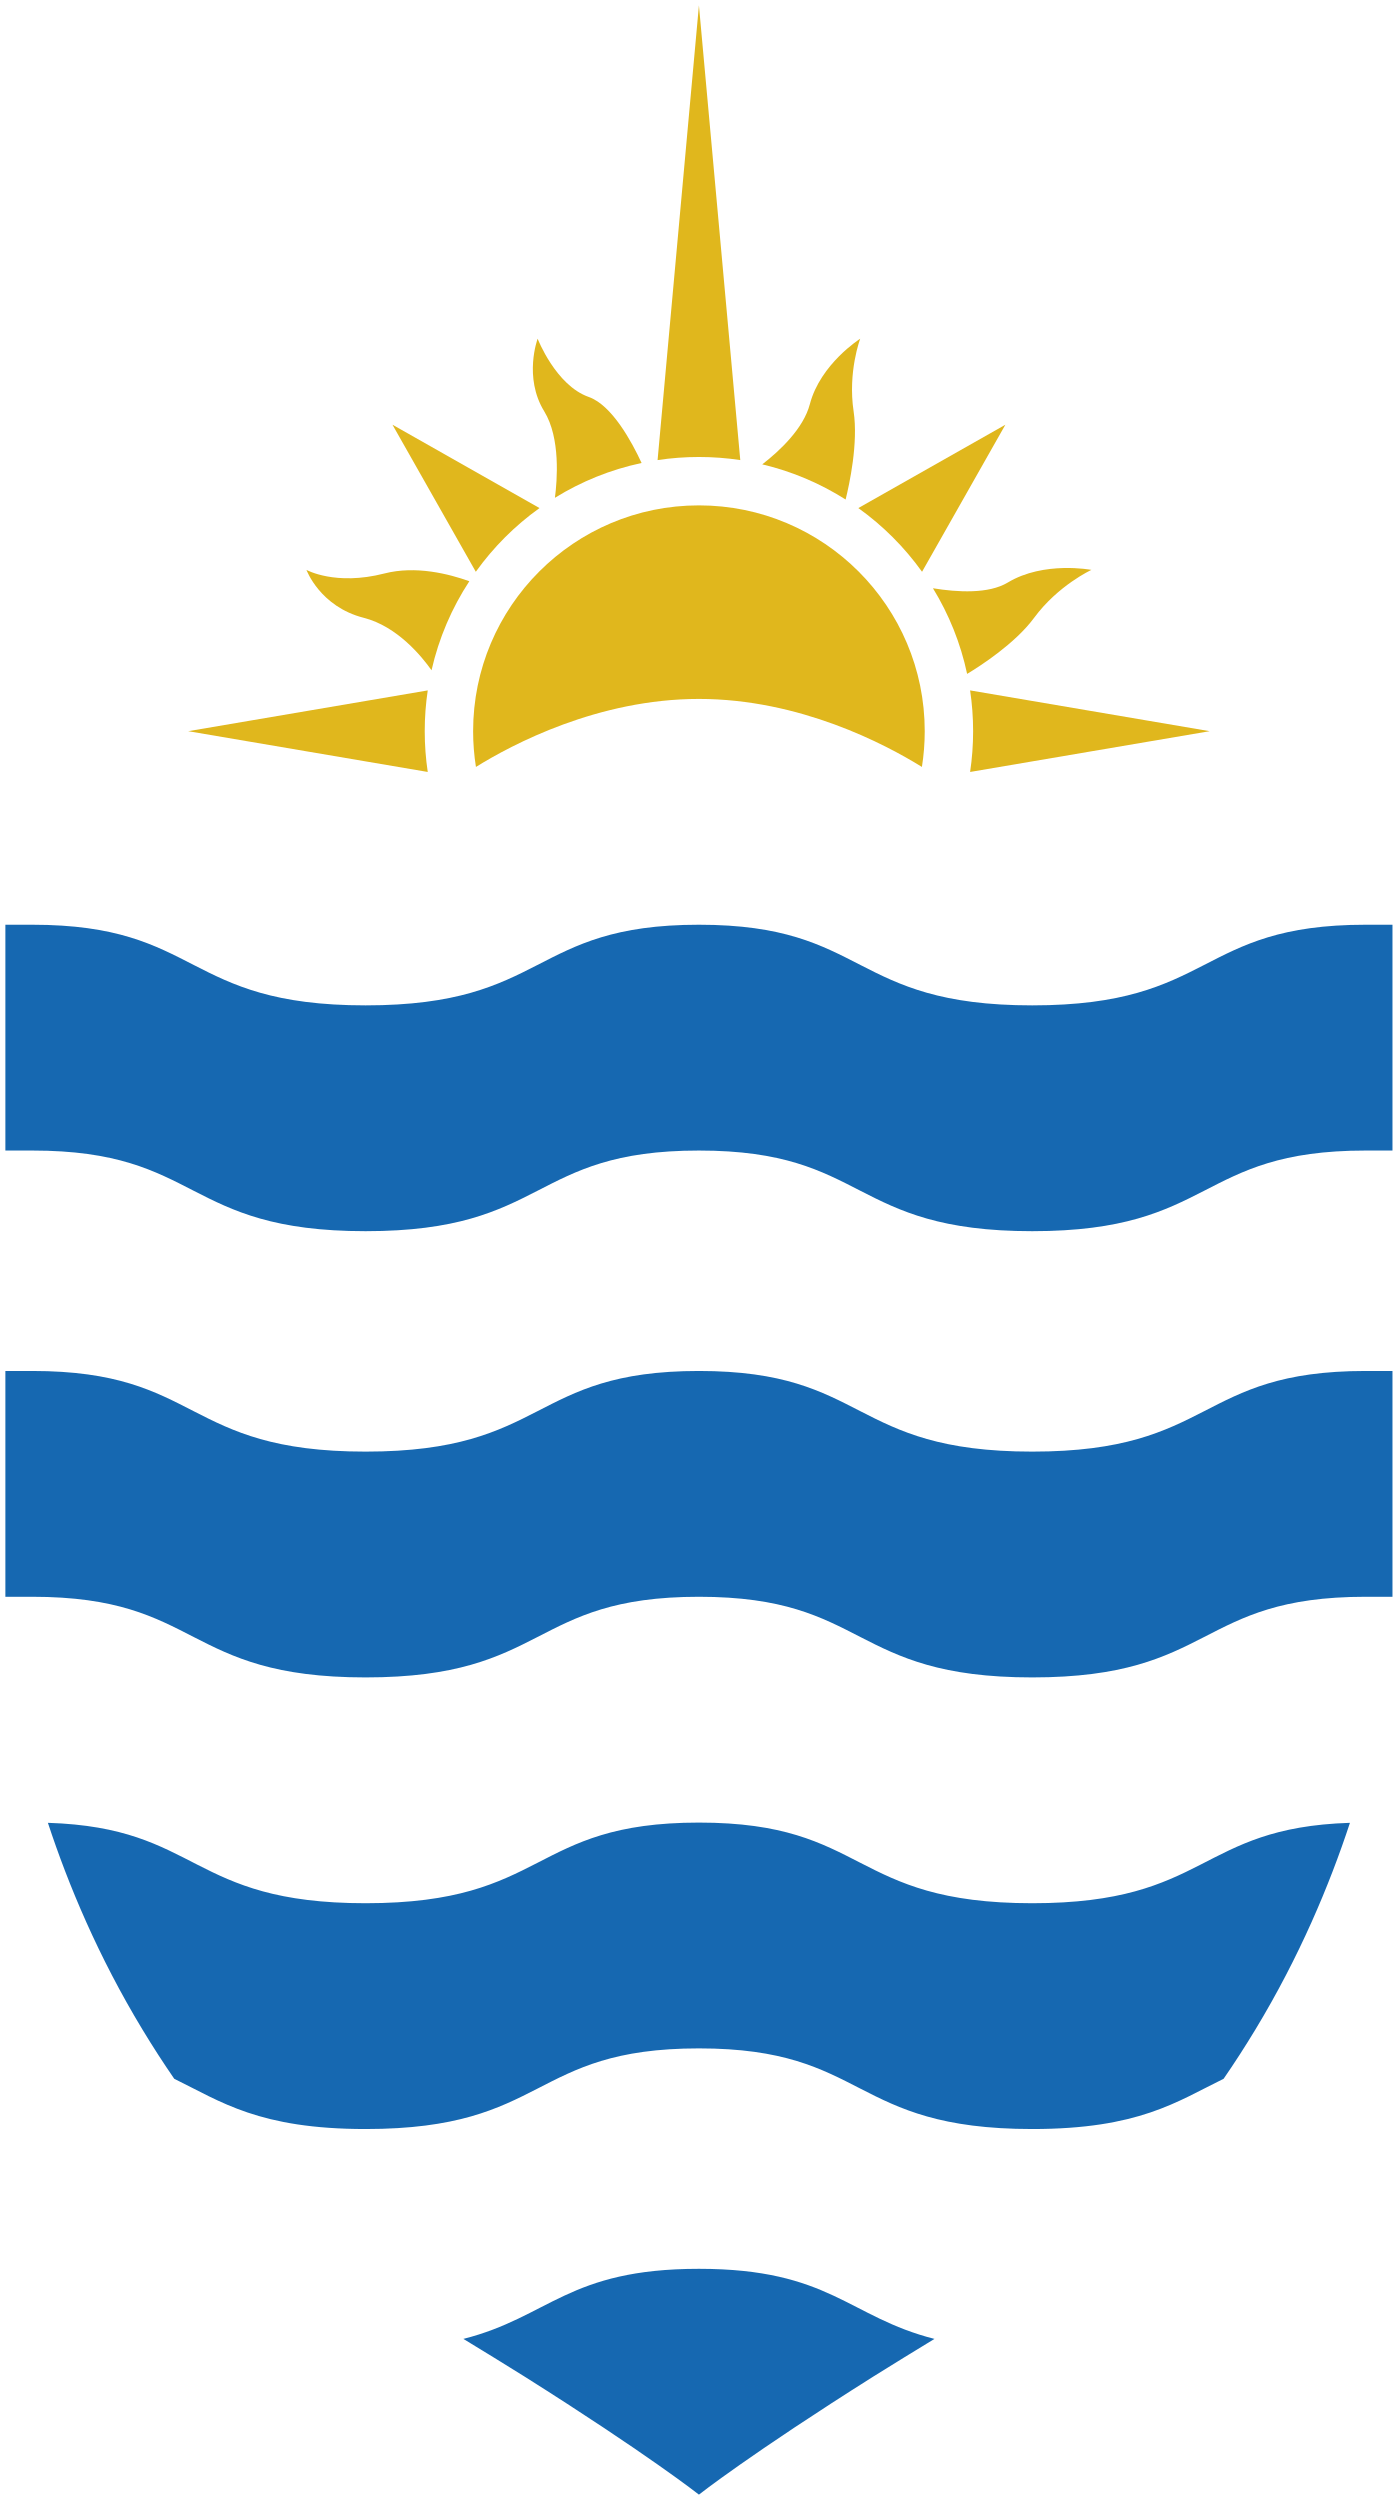
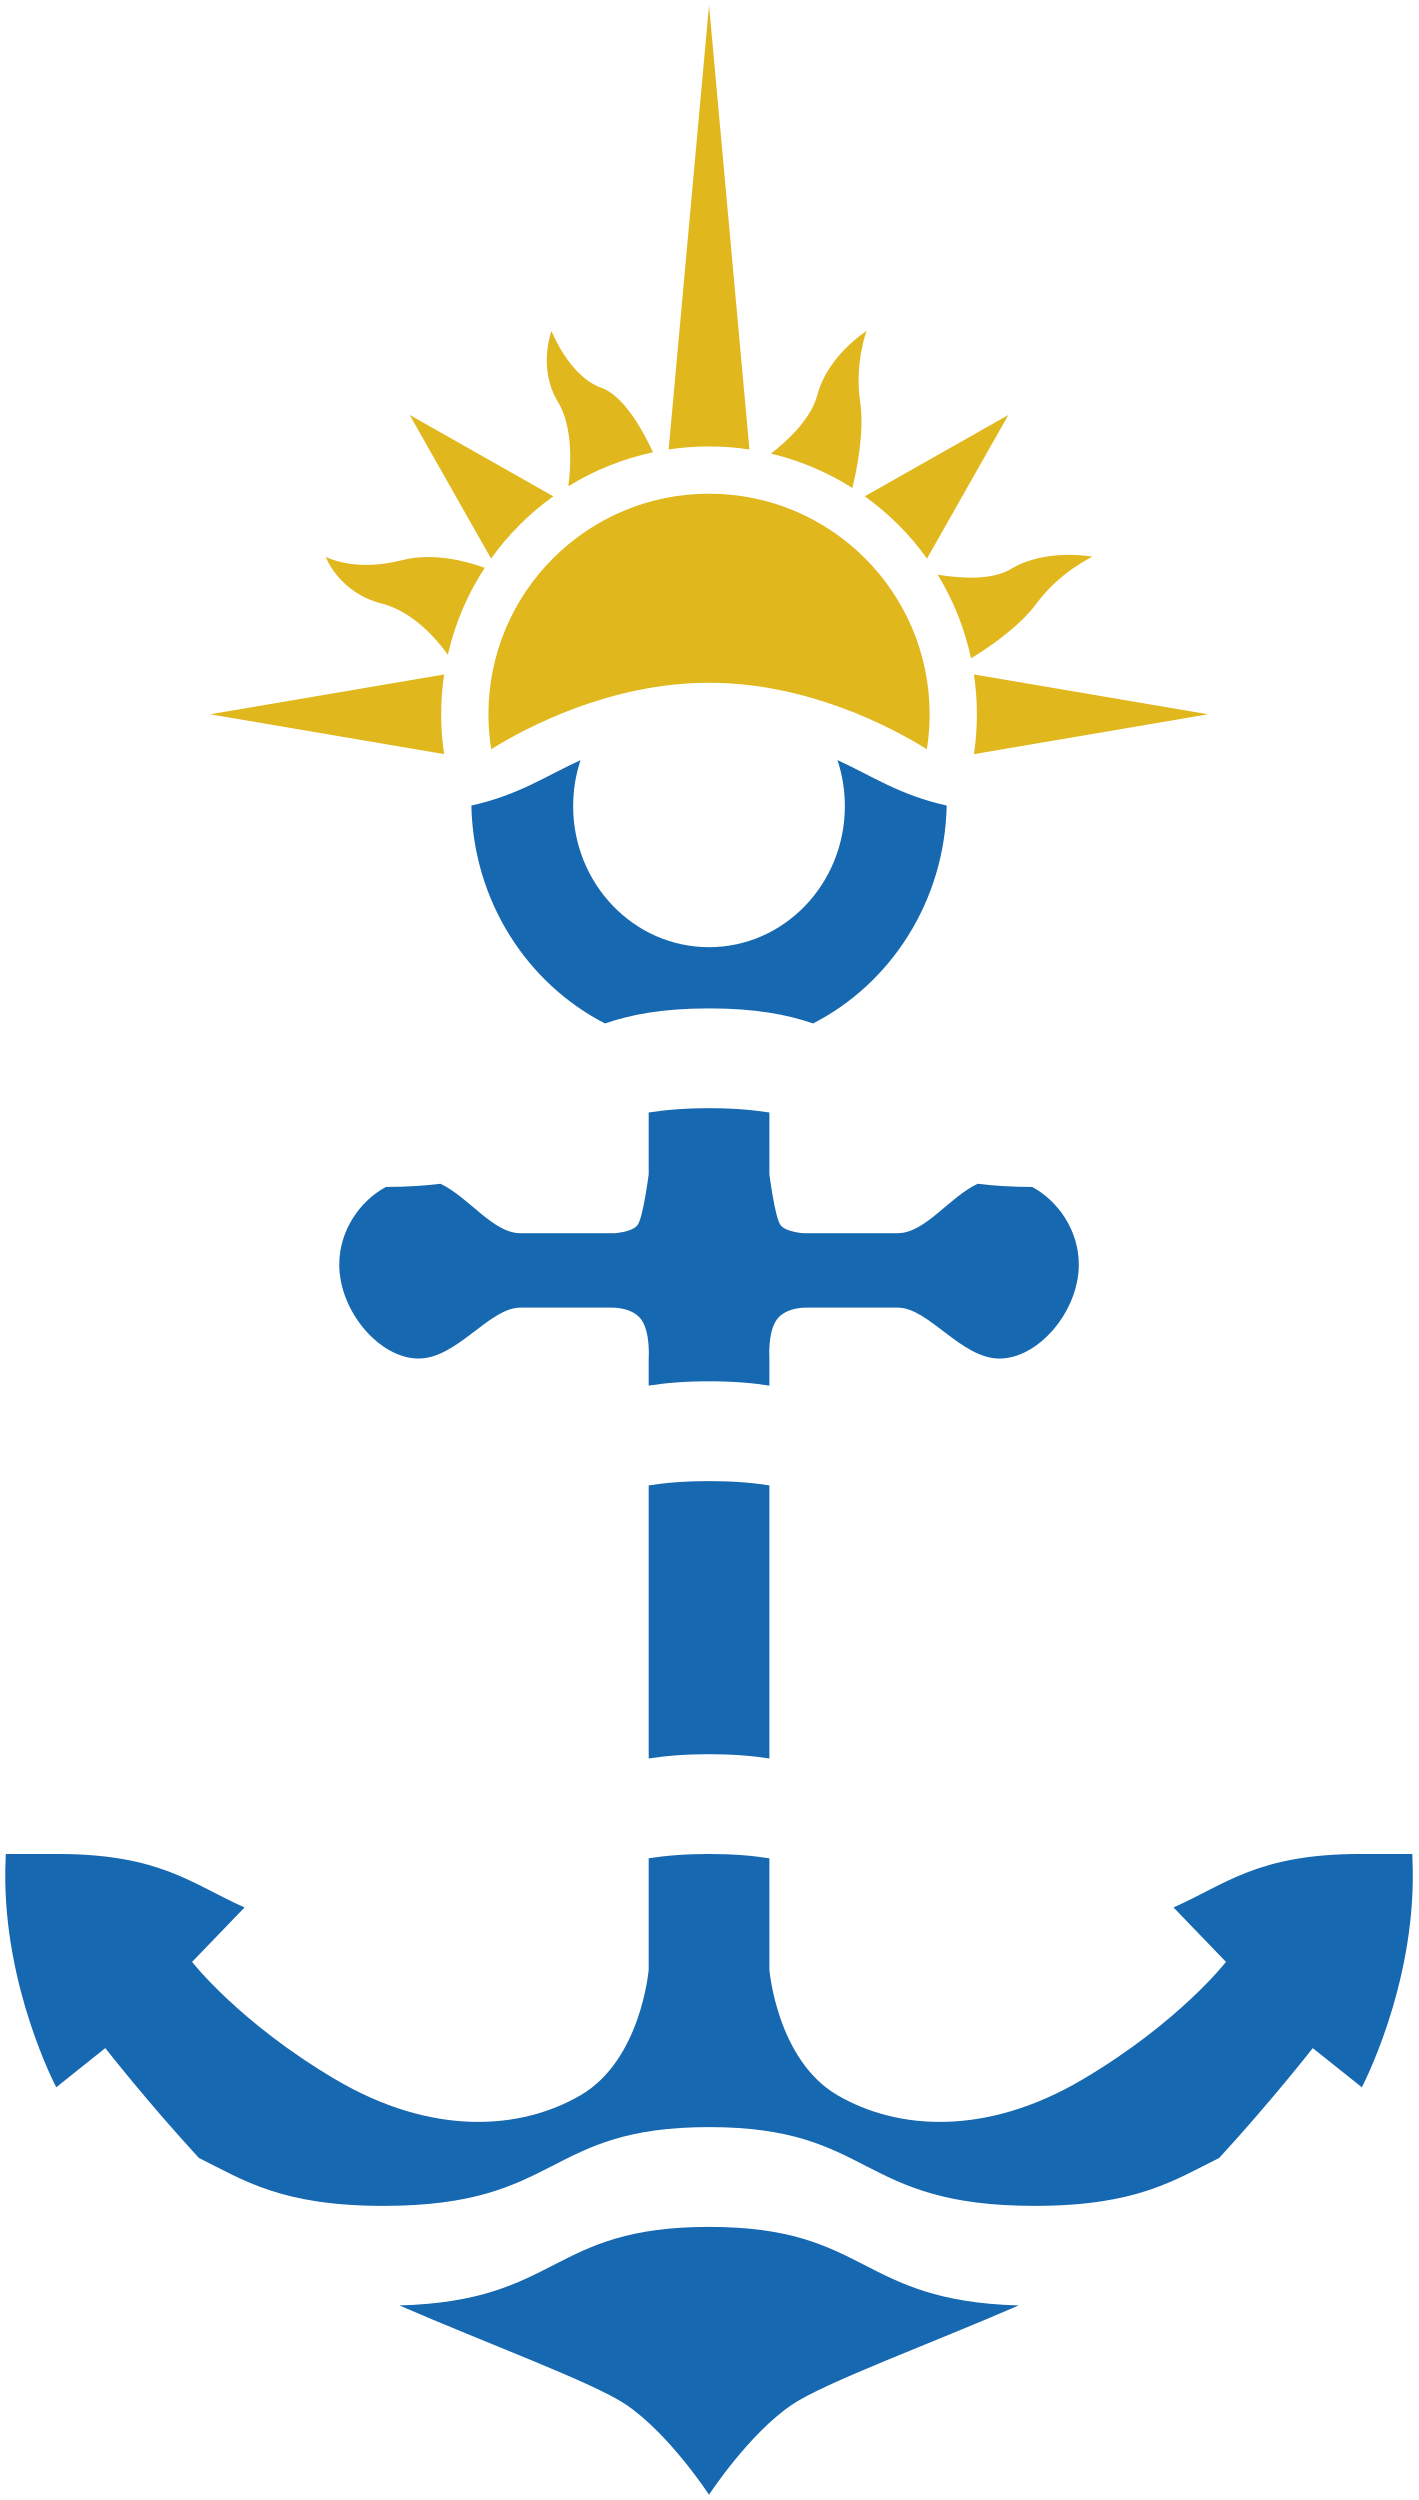
- <svg xmlns="http://www.w3.org/2000/svg" id="jcu_logo" viewBox="0 0 260 465" version="1.1" xml:space="preserve" x="0px" y="0px" width="260px" height="465px">
+ <svg xmlns="http://www.w3.org/2000/svg" viewBox="0 0 270 476" version="1.1" xml:space="preserve" x="0px" y="0px" width="270px" height="476px">
  <g>
-     <path d="M 137.69 85.575 L 130 1 L 122.31 85.575 C 124.818 85.196 127.386 85 130 85 C 132.613 85 135.182 85.196 137.69 85.575 Z" fill="#e0b71d" />
-     <path d="M 171.5 106.35 L 187 79 L 159.65 94.5 C 164.221 97.772 168.228 101.779 171.5 106.35 Z" stroke="#ffffff00" stroke-width="1" fill="#e0b71d" />
-     <path d="M 160 63 C 160 63 152.597 67.69 150.632 75.178 C 149.441 79.717 145.052 83.833 141.78 86.37 C 147.358 87.689 152.582 89.927 157.285 92.91 C 157.983 90.095 159.658 82.399 158.772 76.51 C 157.667 69.167 160 63 160 63 Z" stroke="#ffffff00" stroke-width="1" fill="#e0b71d" />
-     <path d="M 203 106 C 203 106 194.164 104.299 187.453 108.347 C 183.894 110.494 178.098 110.167 173.53 109.415 C 176.491 114.253 178.668 119.621 179.885 125.345 C 182.335 123.867 188.828 119.685 192.344 114.913 C 196.795 108.871 203 106 203 106 Z" stroke="#ffffff00" stroke-width="1" fill="#e0b71d" />
-     <path d="M 225 136 L 180.44 128.415 C 180.809 130.89 181 133.423 181 136 C 181 138.577 180.809 141.11 180.44 143.585 L 225 136 Z" stroke="#ffffff00" stroke-width="1" fill="#e0b71d" />
-     <path d="M 100.35 94.5 L 73 79 L 88.5 106.35 C 91.772 101.779 95.779 97.772 100.35 94.5 Z" stroke="#ffffff00" stroke-width="1" fill="#e0b71d" />
-     <path d="M 100 63 C 100 63 97.333 70.167 101.228 76.51 C 104.278 81.477 103.636 89.391 103.215 92.59 C 108.101 89.569 113.535 87.348 119.335 86.115 C 117.537 82.222 113.835 75.357 109.5 73.833 C 103.368 71.678 100 63 100 63 Z" stroke="#ffffff00" stroke-width="1" fill="#e0b71d" />
-     <path d="M 57 106 C 57 106 59.5 112.833 67.656 114.913 C 73.919 116.511 78.484 122.142 80.265 124.67 C 81.623 118.682 84.035 113.093 87.295 108.11 C 83.564 106.763 77.335 105.165 71.5 106.667 C 62.38 109.014 57 106 57 106 Z" stroke="#ffffff00" stroke-width="1" fill="#e0b71d" />
-     <path d="M 35 136 L 79.56 143.585 C 79.191 141.11 79 138.577 79 136 C 79 133.423 79.191 130.89 79.56 128.415 L 35 136 Z" stroke="#ffffff00" stroke-width="1" fill="#e0b71d" />
-     <path d="M 88.525 142.65 C 95.326 138.43 111.257 130 130 130 C 148.743 130 164.674 138.43 171.475 142.65 C 171.82 140.484 172 138.263 172 136 C 172 112.804 153.196 94 130 94 C 106.804 94 88 112.804 88 136 C 88 138.263 88.18 140.484 88.525 142.65 Z" fill="#e0b71d" />
+     <path d="M 135 334 C 139.465 334 143.225 334.303 146.49 334.82 L 146.49 282.82 C 143.225 282.303 139.464 282 135 282 C 130.535 282 126.775 282.303 123.51 282.82 L 123.51 334.82 C 126.775 334.303 130.536 334 135 334 Z" fill="#1668b1" />
+     <path d="M 135 405 C 166.5 405 163 420 197 420 C 216.463 420 223.639 415.083 232.125 410.88 C 241.919 400.242 249.951 389.96 249.951 389.96 L 259.291 397.419 C 259.291 397.419 269.35 378.397 268.991 356.018 C 268.974 354.981 268.945 353.975 268.9 353 L 259 353 C 239.431 353 233.371 358.79 223.435 363.175 L 233.426 373.548 C 233.426 373.548 224.445 385.111 206.124 395.927 C 187.803 406.744 170.919 405.625 159.423 398.911 C 147.928 392.198 146.491 375.04 146.491 375.04 L 146.49 353.82 C 143.225 353.303 139.465 353 135 353 C 130.535 353 126.775 353.303 123.51 353.82 L 123.509 375.04 C 123.509 375.04 122.072 392.198 110.576 398.911 C 99.081 405.625 82.197 406.744 63.876 395.927 C 45.555 385.111 36.574 373.548 36.574 373.548 L 46.565 363.175 C 36.629 358.79 30.569 353 11 353 L 1.1 353 C 1.055 353.975 1.026 354.981 1.009 356.018 C 0.65 378.397 10.709 397.419 10.709 397.419 L 20.049 389.96 C 20.049 389.96 28.081 400.242 37.875 410.88 C 46.361 415.083 53.537 420 73 420 C 107 420 103.5 405 135 405 Z" fill="#1668b1" />
+     <path d="M 135 263 C 139.465 263 143.225 263.303 146.49 263.82 L 146.491 258.669 C 146.491 258.669 146.131 253.634 147.928 251.21 C 149.724 248.785 153.675 248.972 153.675 248.972 L 170.919 248.972 C 176.846 248.972 182.953 258.669 190.318 258.669 C 197.682 258.669 205.406 249.718 205.406 240.766 C 205.406 234.338 201.517 228.679 196.53 226 C 192.594 225.984 189.165 225.765 186.13 225.39 C 180.633 228.028 176.126 234.798 170.919 234.798 L 152.957 234.798 C 152.957 234.798 149.724 234.612 148.646 233.306 C 147.569 232.001 146.491 223.609 146.491 223.609 L 146.49 211.82 C 143.225 211.303 139.464 211 135 211 C 130.535 211 126.775 211.303 123.51 211.82 L 123.509 223.609 C 123.509 223.609 122.431 232.001 121.353 233.306 C 120.276 234.612 117.043 234.798 117.043 234.798 L 99.081 234.798 C 93.874 234.798 89.368 228.028 83.87 225.39 C 80.835 225.765 77.405 225.984 73.47 226 C 68.483 228.679 64.594 234.338 64.594 240.766 C 64.594 249.718 72.318 258.669 79.682 258.669 C 87.047 258.669 93.153 248.972 99.081 248.972 L 116.324 248.972 C 116.324 248.972 120.276 248.785 122.072 251.21 C 123.868 253.634 123.509 258.669 123.509 258.669 L 123.51 263.82 C 126.775 263.303 130.535 263 135 263 Z" fill="#1668b1" />
+     <path d="M 135 192 C 143.815 192 149.888 193.173 154.81 194.865 C 169.614 187.274 179.883 171.592 180.25 153.38 C 171.093 151.324 165.976 147.688 159.455 144.725 C 160.367 147.471 160.86 150.42 160.86 153.488 C 160.86 168.32 149.28 180.343 134.995 180.343 C 120.71 180.343 109.13 168.32 109.13 153.488 C 109.13 150.422 109.624 147.475 110.535 144.73 C 104.019 147.692 98.902 151.325 89.75 153.38 C 90.117 171.592 100.385 187.274 115.19 194.865 C 120.112 193.173 126.185 192 135 192 Z" fill="#1668b1" />
+     <path d="M 193.95 438.96 C 163.183 438.088 165.525 424 135 424 C 104.475 424 106.817 438.088 76.05 438.96 C 92.452 446.094 113.001 453.646 119.198 457.843 C 127.461 463.438 134.995 475 134.995 475 C 134.995 475 142.539 463.438 150.802 457.843 C 156.999 453.646 177.548 446.094 193.95 438.96 Z" fill="#1668b1" />
  </g>
  <g>
-     <path d="M 130 214 C 161.5 214 158 229 192 229 C 226 229 222.5 214 254 214 L 259 214 L 259 172 L 254 172 C 222.5 172 226 187 192 187 C 158 187 161.5 172 130 172 C 98.5 172 102 187 68 187 C 34 187 37.5 172 6 172 L 1 172 L 1 214 L 6 214 C 37.5 214 34 229 68 229 C 102 229 98.5 214 130 214 Z" fill="#1668b1" />
-     <path d="M 130 297 C 161.5 297 158 312 192 312 C 226 312 222.5 297 254 297 L 259 297 L 259 255 L 254 255 C 222.5 255 226 270 192 270 C 158 270 161.5 255 130 255 C 98.5 255 102 270 68 270 C 34 270 37.5 255 6 255 L 1 255 L 1 297 L 6 297 C 37.5 297 34 312 68 312 C 102 312 98.5 297 130 297 Z" fill="#1668b1" />
-     <path d="M 130 381 C 161.5 381 158 396 192 396 C 211.817 396 218.897 390.906 227.59 386.655 C 229.573 383.781 231.543 380.733 233.5 377.5 C 241.693 363.964 247.286 350.618 251.09 339.045 C 222.687 339.942 224.915 354 192 354 C 158 354 161.5 339 130 339 C 98.5 339 102 354 68 354 C 35.085 354 37.313 339.942 8.91 339.045 C 12.714 350.618 18.307 363.964 26.5 377.5 C 28.457 380.733 30.427 383.781 32.41 386.655 C 41.103 390.906 48.183 396 68 396 C 102 396 98.5 381 130 381 Z" fill="#1668b1" />
-     <path d="M 173.81 435.035 C 157.79 430.967 154.356 422 130 422 C 105.644 422 102.21 430.967 86.19 435.035 C 90 437.372 93.778 439.653 97.5 442 C 120.5 456.5 130 464 130 464 C 130 464 139.5 456.5 162.5 442 C 166.222 439.653 170 437.372 173.81 435.035 Z" fill="#1668b1" />
+     <path d="M 142.69 85.575 L 135 1 L 127.31 85.575 C 129.818 85.196 132.387 85 135 85 C 137.613 85 140.182 85.196 142.69 85.575 Z" fill="#e0b71d" />
+     <path d="M 176.5 106.35 L 192 79 L 164.65 94.5 C 169.221 97.772 173.228 101.779 176.5 106.35 Z" stroke="#ffffff00" stroke-width="1" fill="#e0b71d" />
+     <path d="M 165 63 C 165 63 157.597 67.69 155.632 75.178 C 154.441 79.717 150.052 83.833 146.78 86.37 C 152.358 87.689 157.583 89.927 162.285 92.91 C 162.983 90.095 164.658 82.399 163.772 76.51 C 162.667 69.167 165 63 165 63 Z" stroke="#ffffff00" stroke-width="1" fill="#e0b71d" />
+     <path d="M 208 106 C 208 106 199.164 104.299 192.453 108.347 C 188.894 110.494 183.098 110.167 178.53 109.415 C 181.491 114.253 183.668 119.621 184.885 125.345 C 187.335 123.867 193.828 119.685 197.344 114.913 C 201.795 108.871 208 106 208 106 Z" stroke="#ffffff00" stroke-width="1" fill="#e0b71d" />
+     <path d="M 230 136 L 185.44 128.415 C 185.809 130.89 186 133.423 186 136 C 186 138.577 185.809 141.11 185.44 143.585 L 230 136 Z" stroke="#ffffff00" stroke-width="1" fill="#e0b71d" />
+     <path d="M 105.35 94.5 L 78 79 L 93.5 106.35 C 96.772 101.779 100.779 97.772 105.35 94.5 Z" stroke="#ffffff00" stroke-width="1" fill="#e0b71d" />
+     <path d="M 105 63 C 105 63 102.333 70.167 106.228 76.51 C 109.279 81.477 108.636 89.391 108.215 92.59 C 113.101 89.569 118.535 87.348 124.335 86.115 C 122.537 82.222 118.835 75.357 114.5 73.833 C 108.368 71.678 105 63 105 63 Z" stroke="#ffffff00" stroke-width="1" fill="#e0b71d" />
+     <path d="M 62 106 C 62 106 64.5 112.833 72.656 114.913 C 78.919 116.511 83.484 122.142 85.265 124.67 C 86.623 118.682 89.035 113.093 92.295 108.11 C 88.564 106.763 82.335 105.165 76.5 106.667 C 67.38 109.014 62 106 62 106 Z" stroke="#ffffff00" stroke-width="1" fill="#e0b71d" />
+     <path d="M 40 136 L 84.56 143.585 C 84.191 141.11 84 138.577 84 136 C 84 133.423 84.191 130.89 84.56 128.415 L 40 136 Z" stroke="#ffffff00" stroke-width="1" fill="#e0b71d" />
+     <path d="M 93.525 142.65 C 100.326 138.43 116.257 130 135 130 C 153.743 130 169.674 138.43 176.475 142.65 C 176.82 140.484 177 138.263 177 136 C 177 112.804 158.196 94 135 94 C 111.804 94 93 112.804 93 136 C 93 138.263 93.18 140.484 93.525 142.65 Z" fill="#e0b71d" />
  </g>
</svg>
